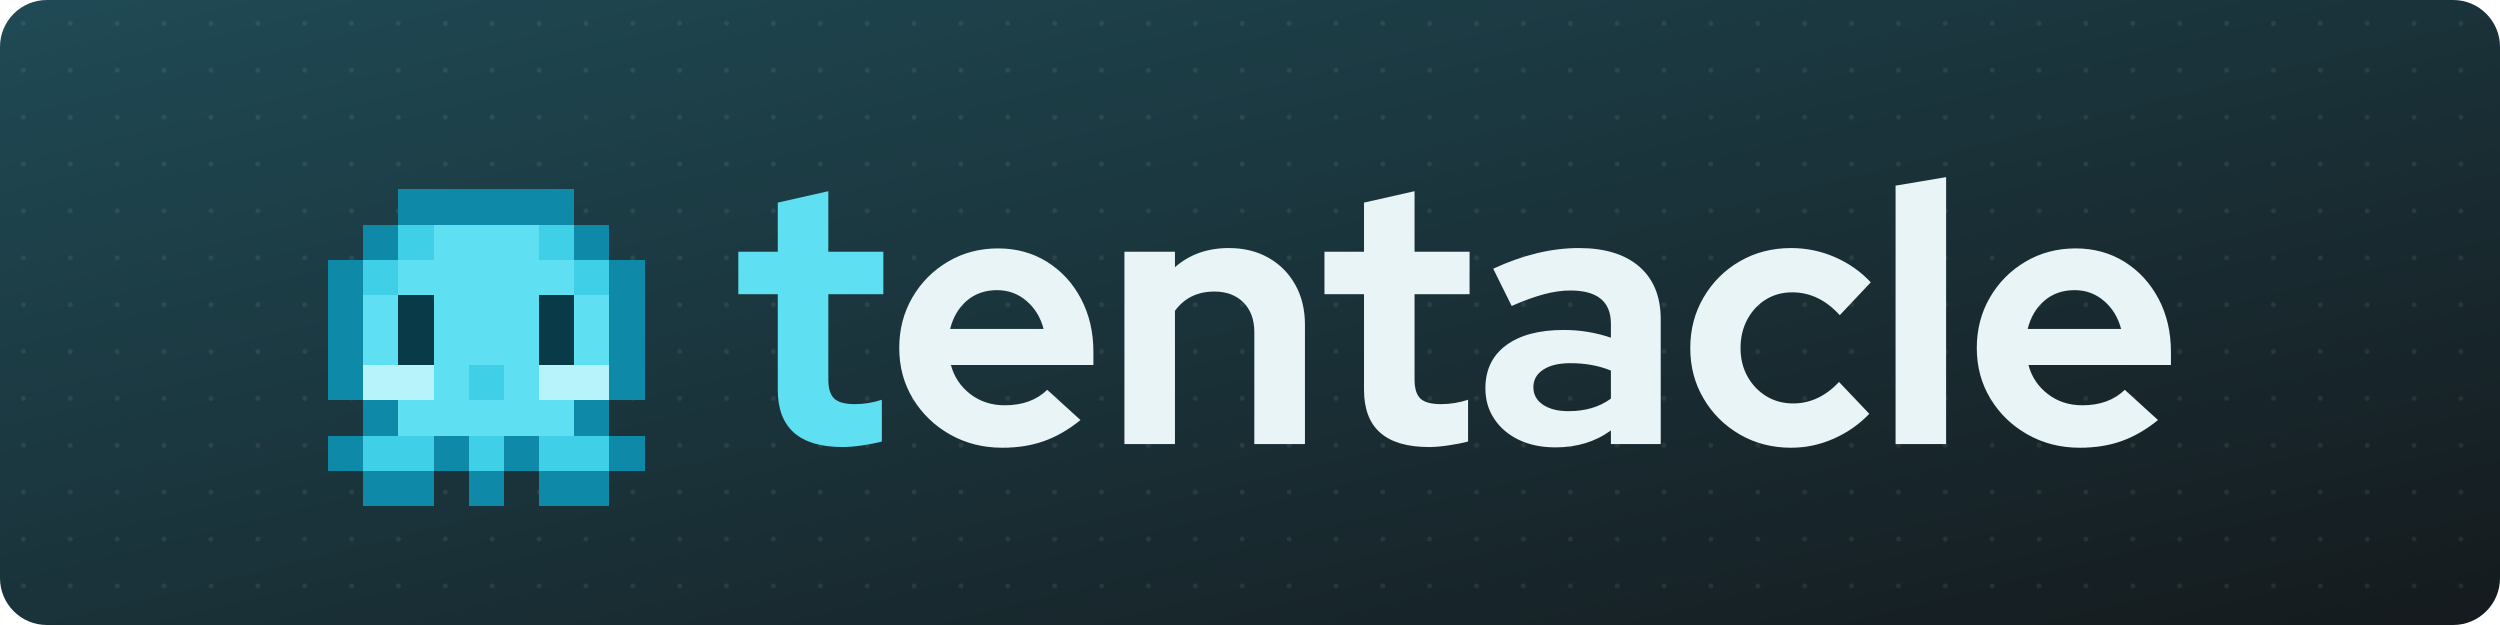
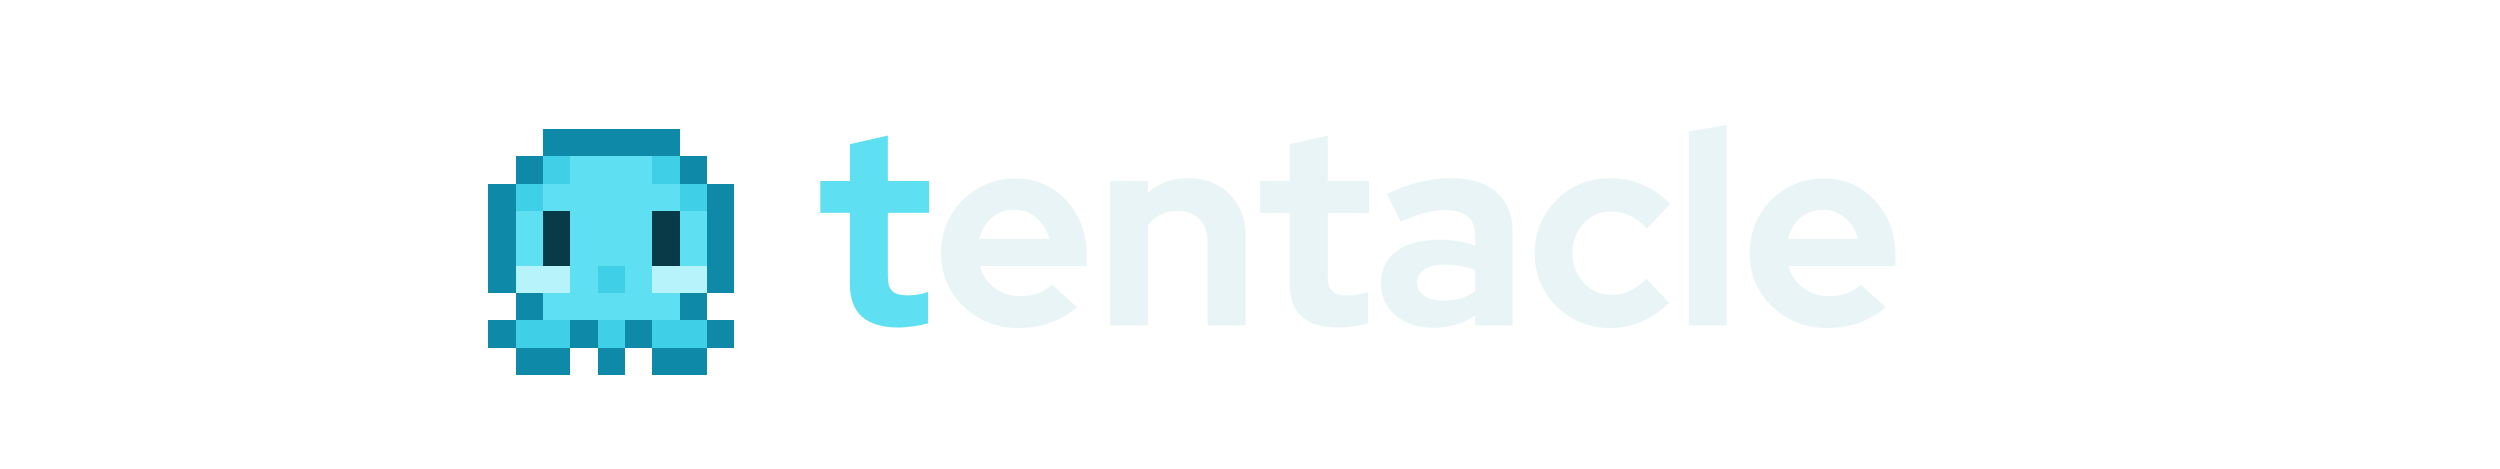
- <svg xmlns="http://www.w3.org/2000/svg" viewBox="0 0 1280 320" width="1280" height="320">
-   <defs>
-     <linearGradient id="bg" x1="0" y1="0" x2="1" y2="1">
-       <stop offset="0" stop-color="#1F4A55" />
-       <stop offset="1" stop-color="#151A1D" />
-     </linearGradient>
-     <pattern id="dots" width="24" height="24" patternUnits="userSpaceOnUse">
-       <circle cx="12" cy="12" r="1.3" fill="#FFFFFF12" />
-     </pattern>
-   </defs>
+ <svg xmlns="http://www.w3.org/2000/svg" viewBox="0 0 1280 240" width="1280" height="240">
  <style>
    .K { fill: #0E8AA8; animation: tone-K 36s infinite; }
    .E { fill: #083A47; animation: tone-E 36s infinite; }
    .F { fill: #5FE0F2; animation: tone-F 36s infinite; }
    .S { fill: #3FCFE6; animation: tone-S 36s infinite; }
    .B { fill: #B7F3FB; animation: tone-B 36s infinite; }
    .body { animation: hop 4s infinite; }
    .lids { opacity: 0; animation: blink 4s infinite; }
    @keyframes hop {
      0%, 58% { transform: translateY(0); animation-timing-function: step-end; }
      61% { transform: translateY(-1px); animation-timing-function: step-end; }
      64% { transform: translateY(-2px); animation-timing-function: step-end; }
      70% { transform: translateY(-1px); animation-timing-function: step-end; }
      73%, 100% { transform: translateY(0); }
    }
    @keyframes blink {
      0%, 25% { opacity: 0; animation-timing-function: step-end; }
      25.01% { opacity: 1; animation-timing-function: step-end; }
      28.75% { opacity: 0; animation-timing-function: step-end; }
      86% { opacity: 0; animation-timing-function: step-end; }
      86.01% { opacity: 1; animation-timing-function: step-end; }
      89.75%, 100% { opacity: 0; }
    }
    @keyframes tone-K {
      0% { fill: #0E8AA8; animation-timing-function: step-end; }
      7.111% { fill: #14857A; animation-timing-function: step-end; }
      18.222% { fill: #C2475A; animation-timing-function: step-end; }
      29.333% { fill: #3C9A5C; animation-timing-function: step-end; }
      40.444% { fill: #B7791F; animation-timing-function: step-end; }
      51.556% { fill: #3A6FD0; animation-timing-function: step-end; }
      62.667% { fill: #7B3FC0; animation-timing-function: step-end; }
      73.778% { fill: #6E36AE; animation-timing-function: step-end; }
      84.889% { fill: #C9A6F2; animation-timing-function: step-end; }
      96.000% { fill: #0E8AA8; animation-timing-function: step-end; }
      100% { fill: #0E8AA8; }
    }
    @keyframes tone-E {
      0% { fill: #083A47; animation-timing-function: step-end; }
      7.111% { fill: #0A3B36; animation-timing-function: step-end; }
      18.222% { fill: #5A1622; animation-timing-function: step-end; }
      29.333% { fill: #163D24; animation-timing-function: step-end; }
      40.444% { fill: #4A2E07; animation-timing-function: step-end; }
      51.556% { fill: #13285A; animation-timing-function: step-end; }
      62.667% { fill: #3E1A5E; animation-timing-function: step-end; }
      73.778% { fill: #3E1A5E; animation-timing-function: step-end; }
      84.889% { fill: #3E1A5E; animation-timing-function: step-end; }
      96.000% { fill: #083A47; animation-timing-function: step-end; }
      100% { fill: #083A47; }
    }
    @keyframes tone-F {
      0% { fill: #5FE0F2; animation-timing-function: step-end; }
      7.111% { fill: #5CD6C4; animation-timing-function: step-end; }
      18.222% { fill: #F58C93; animation-timing-function: step-end; }
      29.333% { fill: #8FE0A6; animation-timing-function: step-end; }
      40.444% { fill: #F7C35C; animation-timing-function: step-end; }
      51.556% { fill: #8DB4F7; animation-timing-function: step-end; }
      62.667% { fill: #B387EA; animation-timing-function: step-end; }
      73.778% { fill: #A267DB; animation-timing-function: step-end; }
      84.889% { fill: #8E4BC4; animation-timing-function: step-end; }
      96.000% { fill: #5FE0F2; animation-timing-function: step-end; }
      100% { fill: #5FE0F2; }
    }
    @keyframes tone-S {
      0% { fill: #3FCFE6; animation-timing-function: step-end; }
      7.111% { fill: #40C2AF; animation-timing-function: step-end; }
      18.222% { fill: #EC7480; animation-timing-function: step-end; }
      29.333% { fill: #73D28E; animation-timing-function: step-end; }
      40.444% { fill: #EEB043; animation-timing-function: step-end; }
      51.556% { fill: #73A0F0; animation-timing-function: step-end; }
      62.667% { fill: #A274DE; animation-timing-function: step-end; }
      73.778% { fill: #9258CF; animation-timing-function: step-end; }
      84.889% { fill: #8143B8; animation-timing-function: step-end; }
      96.000% { fill: #3FCFE6; animation-timing-function: step-end; }
      100% { fill: #3FCFE6; }
    }
    @keyframes tone-B {
      0% { fill: #B7F3FB; animation-timing-function: step-end; }
      7.111% { fill: #B5EEE4; animation-timing-function: step-end; }
      18.222% { fill: #FFC6C2; animation-timing-function: step-end; }
      29.333% { fill: #CFF5D9; animation-timing-function: step-end; }
      40.444% { fill: #FFE3A8; animation-timing-function: step-end; }
      51.556% { fill: #CFE0FF; animation-timing-function: step-end; }
      62.667% { fill: #DDBFF8; animation-timing-function: step-end; }
      73.778% { fill: #CFA8F3; animation-timing-function: step-end; }
      84.889% { fill: #B583E0; animation-timing-function: step-end; }
      96.000% { fill: #B7F3FB; animation-timing-function: step-end; }
      100% { fill: #B7F3FB; }
    }
    @media (prefers-reduced-motion: reduce) {
      .body, .lids, .K, .E, .F, .S, .B { animation: none; }
    }
+   
+     .tacc { fill: #5FE0F2; animation: tacc 36s infinite linear; }
+     @keyframes tacc {
+       0% { fill: #5FE0F2; }
+       7.111% { fill: #5FE0F2; }
+       9.056% { fill: #5CD6C4; }
+       18.222% { fill: #5CD6C4; }
+       20.167% { fill: #F58C93; }
+       29.333% { fill: #F58C93; }
+       31.278% { fill: #8FE0A6; }
+       40.444% { fill: #8FE0A6; }
+       42.389% { fill: #F7C35C; }
+       51.556% { fill: #F7C35C; }
+       53.500% { fill: #8DB4F7; }
+       62.667% { fill: #8DB4F7; }
+       64.611% { fill: #B387EA; }
+       73.778% { fill: #B387EA; }
+       75.722% { fill: #A267DB; }
+       84.889% { fill: #A267DB; }
+       86.833% { fill: #C9A6F2; }
+       96.000% { fill: #C9A6F2; }
+       97.944% { fill: #5FE0F2; }
+       100% { fill: #5FE0F2; }
+     }
+     @media (prefers-reduced-motion: reduce) { .tacc { animation: none; } }
  </style>
-   <rect width="1280" height="320" rx="24" fill="url(#bg)" />
-   <rect width="1280" height="320" rx="24" fill="url(#dots)" />
-   <g transform="translate(168 97) scale(18)" shape-rendering="crispEdges">
+   <g transform="translate(250 66) scale(14)" shape-rendering="crispEdges">
    <g class="body">
      <rect x="2" y="0" width="1" height="1" class="K" />
      <rect x="3" y="0" width="1" height="1" class="K" />
      <rect x="4" y="0" width="1" height="1" class="K" />
      <rect x="5" y="0" width="1" height="1" class="K" />
      <rect x="6" y="0" width="1" height="1" class="K" />
      <rect x="1" y="1" width="1" height="1" class="K" />
      <rect x="2" y="1" width="1" height="1" class="S" />
      <rect x="3" y="1" width="1" height="1" class="F" />
      <rect x="4" y="1" width="1" height="1" class="F" />
      <rect x="5" y="1" width="1" height="1" class="F" />
      <rect x="6" y="1" width="1" height="1" class="S" />
      <rect x="7" y="1" width="1" height="1" class="K" />
      <rect x="0" y="2" width="1" height="1" class="K" />
      <rect x="1" y="2" width="1" height="1" class="S" />
      <rect x="2" y="2" width="1" height="1" class="F" />
      <rect x="3" y="2" width="1" height="1" class="F" />
      <rect x="4" y="2" width="1" height="1" class="F" />
      <rect x="5" y="2" width="1" height="1" class="F" />
      <rect x="6" y="2" width="1" height="1" class="F" />
      <rect x="7" y="2" width="1" height="1" class="S" />
      <rect x="8" y="2" width="1" height="1" class="K" />
      <rect x="0" y="3" width="1" height="1" class="K" />
      <rect x="1" y="3" width="1" height="1" class="F" />
      <rect x="2" y="3" width="1" height="1" class="E" />
      <rect x="3" y="3" width="1" height="1" class="F" />
      <rect x="4" y="3" width="1" height="1" class="F" />
      <rect x="5" y="3" width="1" height="1" class="F" />
      <rect x="6" y="3" width="1" height="1" class="E" />
      <rect x="7" y="3" width="1" height="1" class="F" />
      <rect x="8" y="3" width="1" height="1" class="K" />
      <rect x="0" y="4" width="1" height="1" class="K" />
      <rect x="1" y="4" width="1" height="1" class="F" />
      <rect x="2" y="4" width="1" height="1" class="E" />
      <rect x="3" y="4" width="1" height="1" class="F" />
      <rect x="4" y="4" width="1" height="1" class="F" />
      <rect x="5" y="4" width="1" height="1" class="F" />
      <rect x="6" y="4" width="1" height="1" class="E" />
      <rect x="7" y="4" width="1" height="1" class="F" />
      <rect x="8" y="4" width="1" height="1" class="K" />
      <rect x="0" y="5" width="1" height="1" class="K" />
      <rect x="1" y="5" width="1" height="1" class="B" />
      <rect x="2" y="5" width="1" height="1" class="B" />
      <rect x="3" y="5" width="1" height="1" class="F" />
      <rect x="4" y="5" width="1" height="1" class="S" />
      <rect x="5" y="5" width="1" height="1" class="F" />
      <rect x="6" y="5" width="1" height="1" class="B" />
      <rect x="7" y="5" width="1" height="1" class="B" />
      <rect x="8" y="5" width="1" height="1" class="K" />
      <rect x="1" y="6" width="1" height="1" class="K" />
      <rect x="2" y="6" width="1" height="1" class="F" />
      <rect x="3" y="6" width="1" height="1" class="F" />
      <rect x="4" y="6" width="1" height="1" class="F" />
      <rect x="5" y="6" width="1" height="1" class="F" />
      <rect x="6" y="6" width="1" height="1" class="F" />
      <rect x="7" y="6" width="1" height="1" class="K" />
      <rect x="0" y="7" width="1" height="1" class="K" />
      <rect x="1" y="7" width="1" height="1" class="S" />
      <rect x="2" y="7" width="1" height="1" class="S" />
      <rect x="3" y="7" width="1" height="1" class="K" />
      <rect x="4" y="7" width="1" height="1" class="S" />
      <rect x="5" y="7" width="1" height="1" class="K" />
      <rect x="6" y="7" width="1" height="1" class="S" />
      <rect x="7" y="7" width="1" height="1" class="S" />
      <rect x="8" y="7" width="1" height="1" class="K" />
      <rect x="1" y="8" width="1" height="1" class="K" />
      <rect x="2" y="8" width="1" height="1" class="K" />
      <rect x="4" y="8" width="1" height="1" class="K" />
      <rect x="6" y="8" width="1" height="1" class="K" />
      <rect x="7" y="8" width="1" height="1" class="K" />
      <g class="lids">
        <rect x="2" y="3" width="1" height="1" class="F" />
        <rect x="6" y="3" width="1" height="1" class="F" />
      </g>
    </g>
  </g>
-   <g transform="translate(68.6 22.6) scale(0.45)">
-     <path fill="#5FE0F2" d="M806.4 458.4L806.4 458.4Q732.5 458.4 732.5 393.3L732.5 393.3L732.5 284.5L687.6 284.5L687.6 236.2L732.5 236.2L732.5 180.3L790.0 167.3L790.0 236.2L852.6 236.2L852.6 284.5L790.0 284.5L790.0 381.5Q790.0 397.0 796.8 403.3Q803.5 409.6 820.3 409.6L820.3 409.6Q835.8 409.6 850.9 404.6L850.9 404.6L850.9 452.1Q841.7 454.6 828.9 456.5Q816.1 458.4 806.4 458.4Z" />
+   <g transform="translate(187.8 12.9) scale(0.3377)">
+     <path class="tacc" d="M806.4 458.4L806.4 458.4Q732.5 458.4 732.5 393.3L732.5 393.3L732.5 284.5L687.6 284.5L687.6 236.2L732.5 236.2L732.5 180.3L790.0 167.3L790.0 236.2L852.6 236.2L852.6 284.5L790.0 284.5L790.0 381.5Q790.0 397.0 796.8 403.3Q803.5 409.6 820.3 409.6L820.3 409.6Q835.8 409.6 850.9 404.6L850.9 404.6L850.9 452.1Q841.7 454.6 828.9 456.5Q816.1 458.4 806.4 458.4Z" />
    <path fill="#E8F4F6" d="M987.9 459.2L987.9 459.2Q955.1 459.2 928.4 444.1Q901.8 429.0 886.2 403.3Q870.7 377.7 870.7 345.8L870.7 345.8Q870.7 313.9 885.6 288.3Q900.5 262.6 926.1 247.5Q951.7 232.4 983.2 232.4L983.2 232.4Q1014.3 232.4 1038.9 247.7Q1063.5 263.1 1077.5 289.7Q1091.6 316.4 1091.6 350L1091.6 350L1091.6 365.1L929.5 365.1Q934.9 385.3 951.5 398.1Q968.1 410.9 990.8 410.9L990.8 410.9Q1021.0 410.9 1039.1 393.3L1039.1 393.3L1076.9 427.7Q1056.7 444.1 1035.5 451.6Q1014.3 459.2 987.9 459.2ZM928.6 324.0L928.6 324.0L1034.9 324.0Q1029.9 304.6 1015.6 292.3Q1001.3 279.9 982.0 279.9L982.0 279.9Q961.8 279.9 947.7 291.8Q933.7 303.8 928.6 324.0ZM1184.4 455L1126.9 455L1126.9 236.2L1184.4 236.2L1184.4 253.8Q1209.2 232.0 1245.7 232.0L1245.7 232.0Q1271.4 232.0 1290.9 243.1Q1310.4 254.2 1321.3 273.8Q1332.3 293.3 1332.3 319.3L1332.3 319.3L1332.3 455L1274.7 455L1274.7 327.7Q1274.7 306.3 1262.3 293.9Q1249.9 281.5 1229.4 281.5L1229.4 281.5Q1200.4 281.5 1184.4 303.4L1184.4 303.4L1184.4 455ZM1473.4 458.4L1473.4 458.4Q1399.5 458.4 1399.5 393.3L1399.5 393.3L1399.5 284.5L1354.5 284.5L1354.5 236.2L1399.5 236.2L1399.5 180.3L1457.0 167.3L1457.0 236.2L1519.6 236.2L1519.6 284.5L1457.0 284.5L1457.0 381.5Q1457.0 397.0 1463.7 403.3Q1470.4 409.6 1487.2 409.6L1487.2 409.6Q1502.8 409.6 1517.9 404.6L1517.9 404.6L1517.9 452.1Q1508.7 454.6 1495.8 456.5Q1483.0 458.4 1473.4 458.4ZM1617.4 458.8L1617.4 458.8Q1593.5 458.8 1575.6 450.2Q1557.8 441.6 1547.7 426.4Q1537.6 411.3 1537.6 391.6L1537.6 391.6Q1537.6 360.1 1561.2 342.6Q1584.7 325.2 1626.7 325.2L1626.7 325.2Q1654.8 325.2 1680.4 334.0L1680.4 334.0L1680.4 318.1Q1680.4 280.3 1634.2 280.3L1634.2 280.3Q1620.4 280.3 1604.4 284.5Q1588.5 288.7 1567.5 297.9L1567.5 297.9L1546.5 255.5Q1597.3 232.0 1643.9 232.0L1643.9 232.0Q1688.4 232.0 1712.8 253.2Q1737.1 274.4 1737.1 313.0L1737.1 313.0L1737.1 455L1680.4 455L1680.4 439.5Q1654.0 458.8 1617.4 458.8ZM1592.2 390.3L1592.2 390.3Q1592.2 402.9 1603.2 410.3Q1614.1 417.6 1632.1 417.6L1632.1 417.6Q1661.1 417.6 1680.4 403.3L1680.4 403.3L1680.4 371.4Q1659.9 363.0 1634.2 363.0L1634.2 363.0Q1614.5 363.0 1603.4 370.4Q1592.2 377.7 1592.2 390.3ZM1885.4 459.2L1885.4 459.2Q1853.1 459.2 1827.0 444.1Q1801.0 429.0 1785.9 403.3Q1770.7 377.7 1770.7 345.8L1770.7 345.8Q1770.7 313.9 1785.9 288.1Q1801.0 262.2 1827.0 247.1Q1853.1 232.0 1885.4 232.0L1885.4 232.0Q1911.4 232.0 1935.2 242.3Q1958.9 252.6 1976.1 271.0L1976.1 271.0L1940.8 308.4Q1917.3 282.4 1886.7 282.4L1886.7 282.4Q1869.9 282.4 1856.6 290.6Q1843.4 298.8 1835.6 313.3Q1827.9 327.7 1827.9 345.8L1827.9 345.8Q1827.9 363.9 1835.8 378.1Q1843.8 392.4 1857.3 400.6Q1870.7 408.8 1887.9 408.8L1887.9 408.8Q1916.9 408.8 1940.0 384.4L1940.0 384.4L1974.4 420.6Q1957.2 438.6 1933.9 448.9Q1910.6 459.2 1885.4 459.2ZM2061.8 455L2004.3 455L2004.3 161L2061.8 151.3L2061.8 455ZM2213.8 459.2L2213.8 459.2Q2181.1 459.2 2154.4 444.1Q2127.7 429.0 2112.2 403.3Q2096.7 377.7 2096.7 345.8L2096.7 345.8Q2096.7 313.9 2111.6 288.3Q2126.5 262.6 2152.1 247.5Q2177.7 232.4 2209.2 232.4L2209.2 232.4Q2240.3 232.4 2264.9 247.7Q2289.4 263.1 2303.5 289.7Q2317.6 316.4 2317.6 350L2317.6 350L2317.6 365.1L2155.5 365.1Q2160.9 385.3 2177.5 398.1Q2194.1 410.9 2216.8 410.9L2216.8 410.9Q2247.0 410.9 2265.1 393.3L2265.1 393.3L2302.9 427.7Q2282.7 444.1 2261.5 451.6Q2240.3 459.2 2213.8 459.2ZM2154.6 324.0L2154.6 324.0L2260.9 324.0Q2255.8 304.6 2241.6 292.3Q2227.3 279.9 2208.0 279.9L2208.0 279.9Q2187.8 279.9 2173.7 291.8Q2159.7 303.8 2154.6 324.0Z" />
  </g>
</svg>
